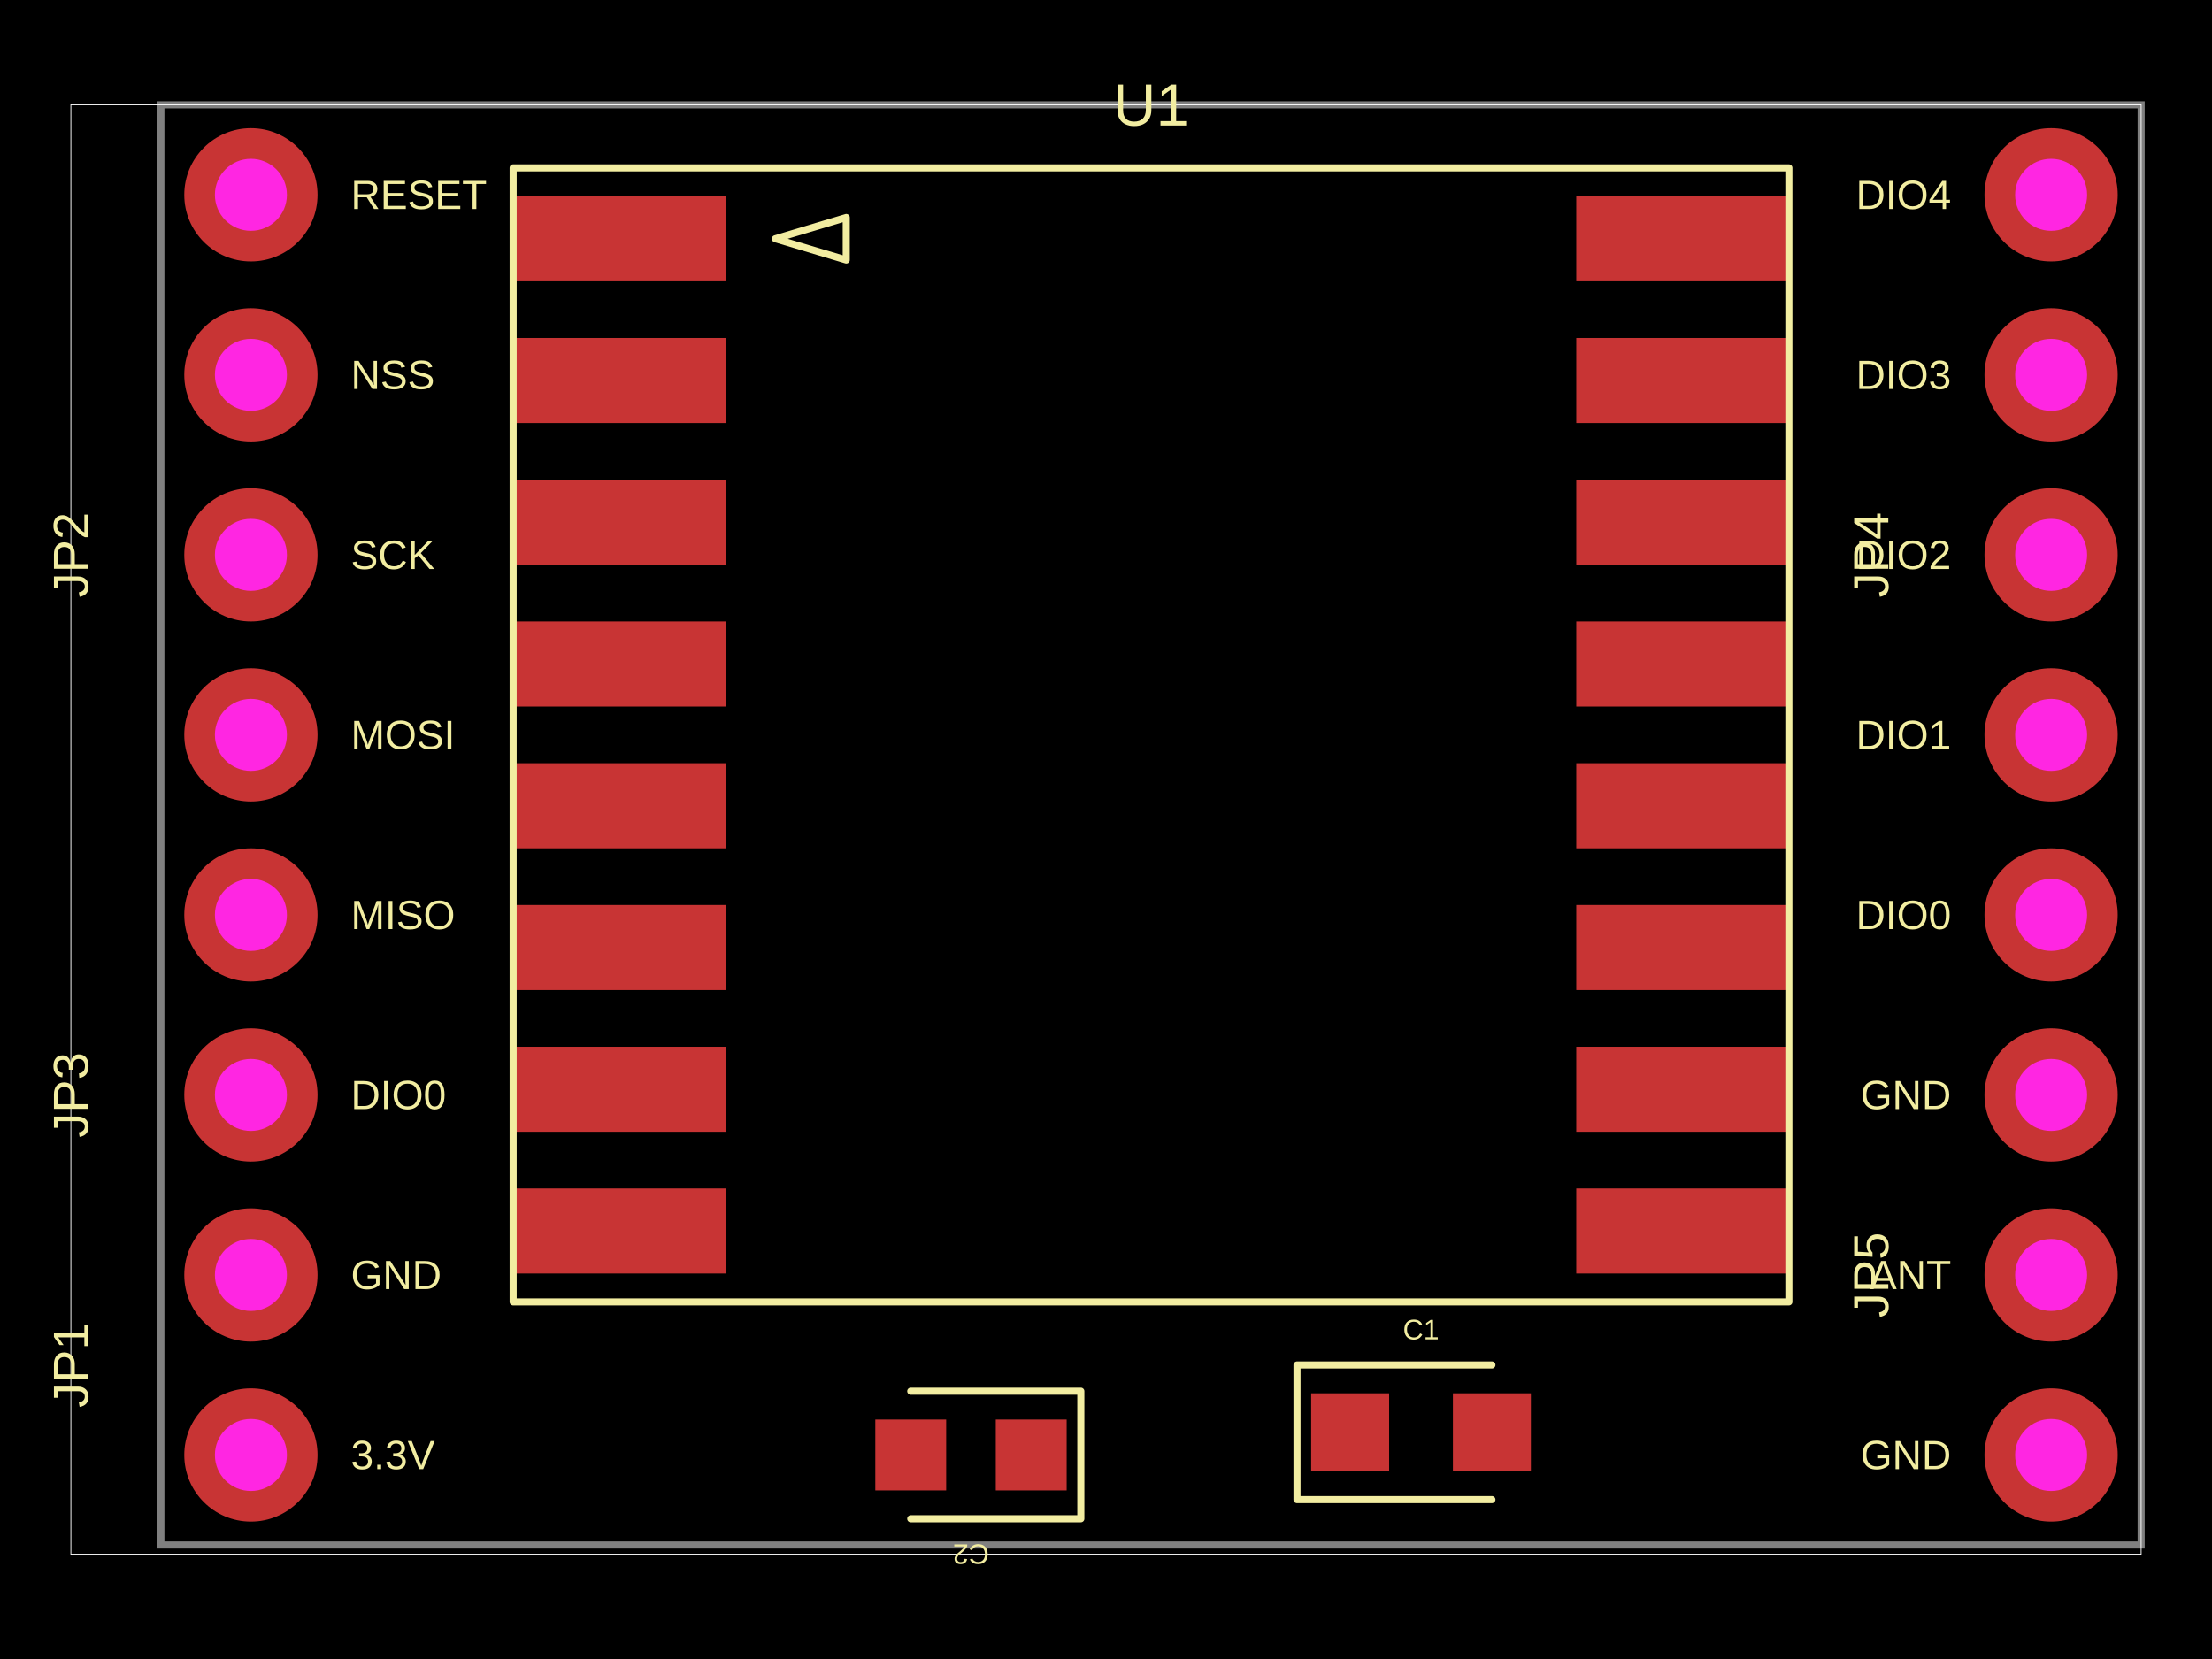
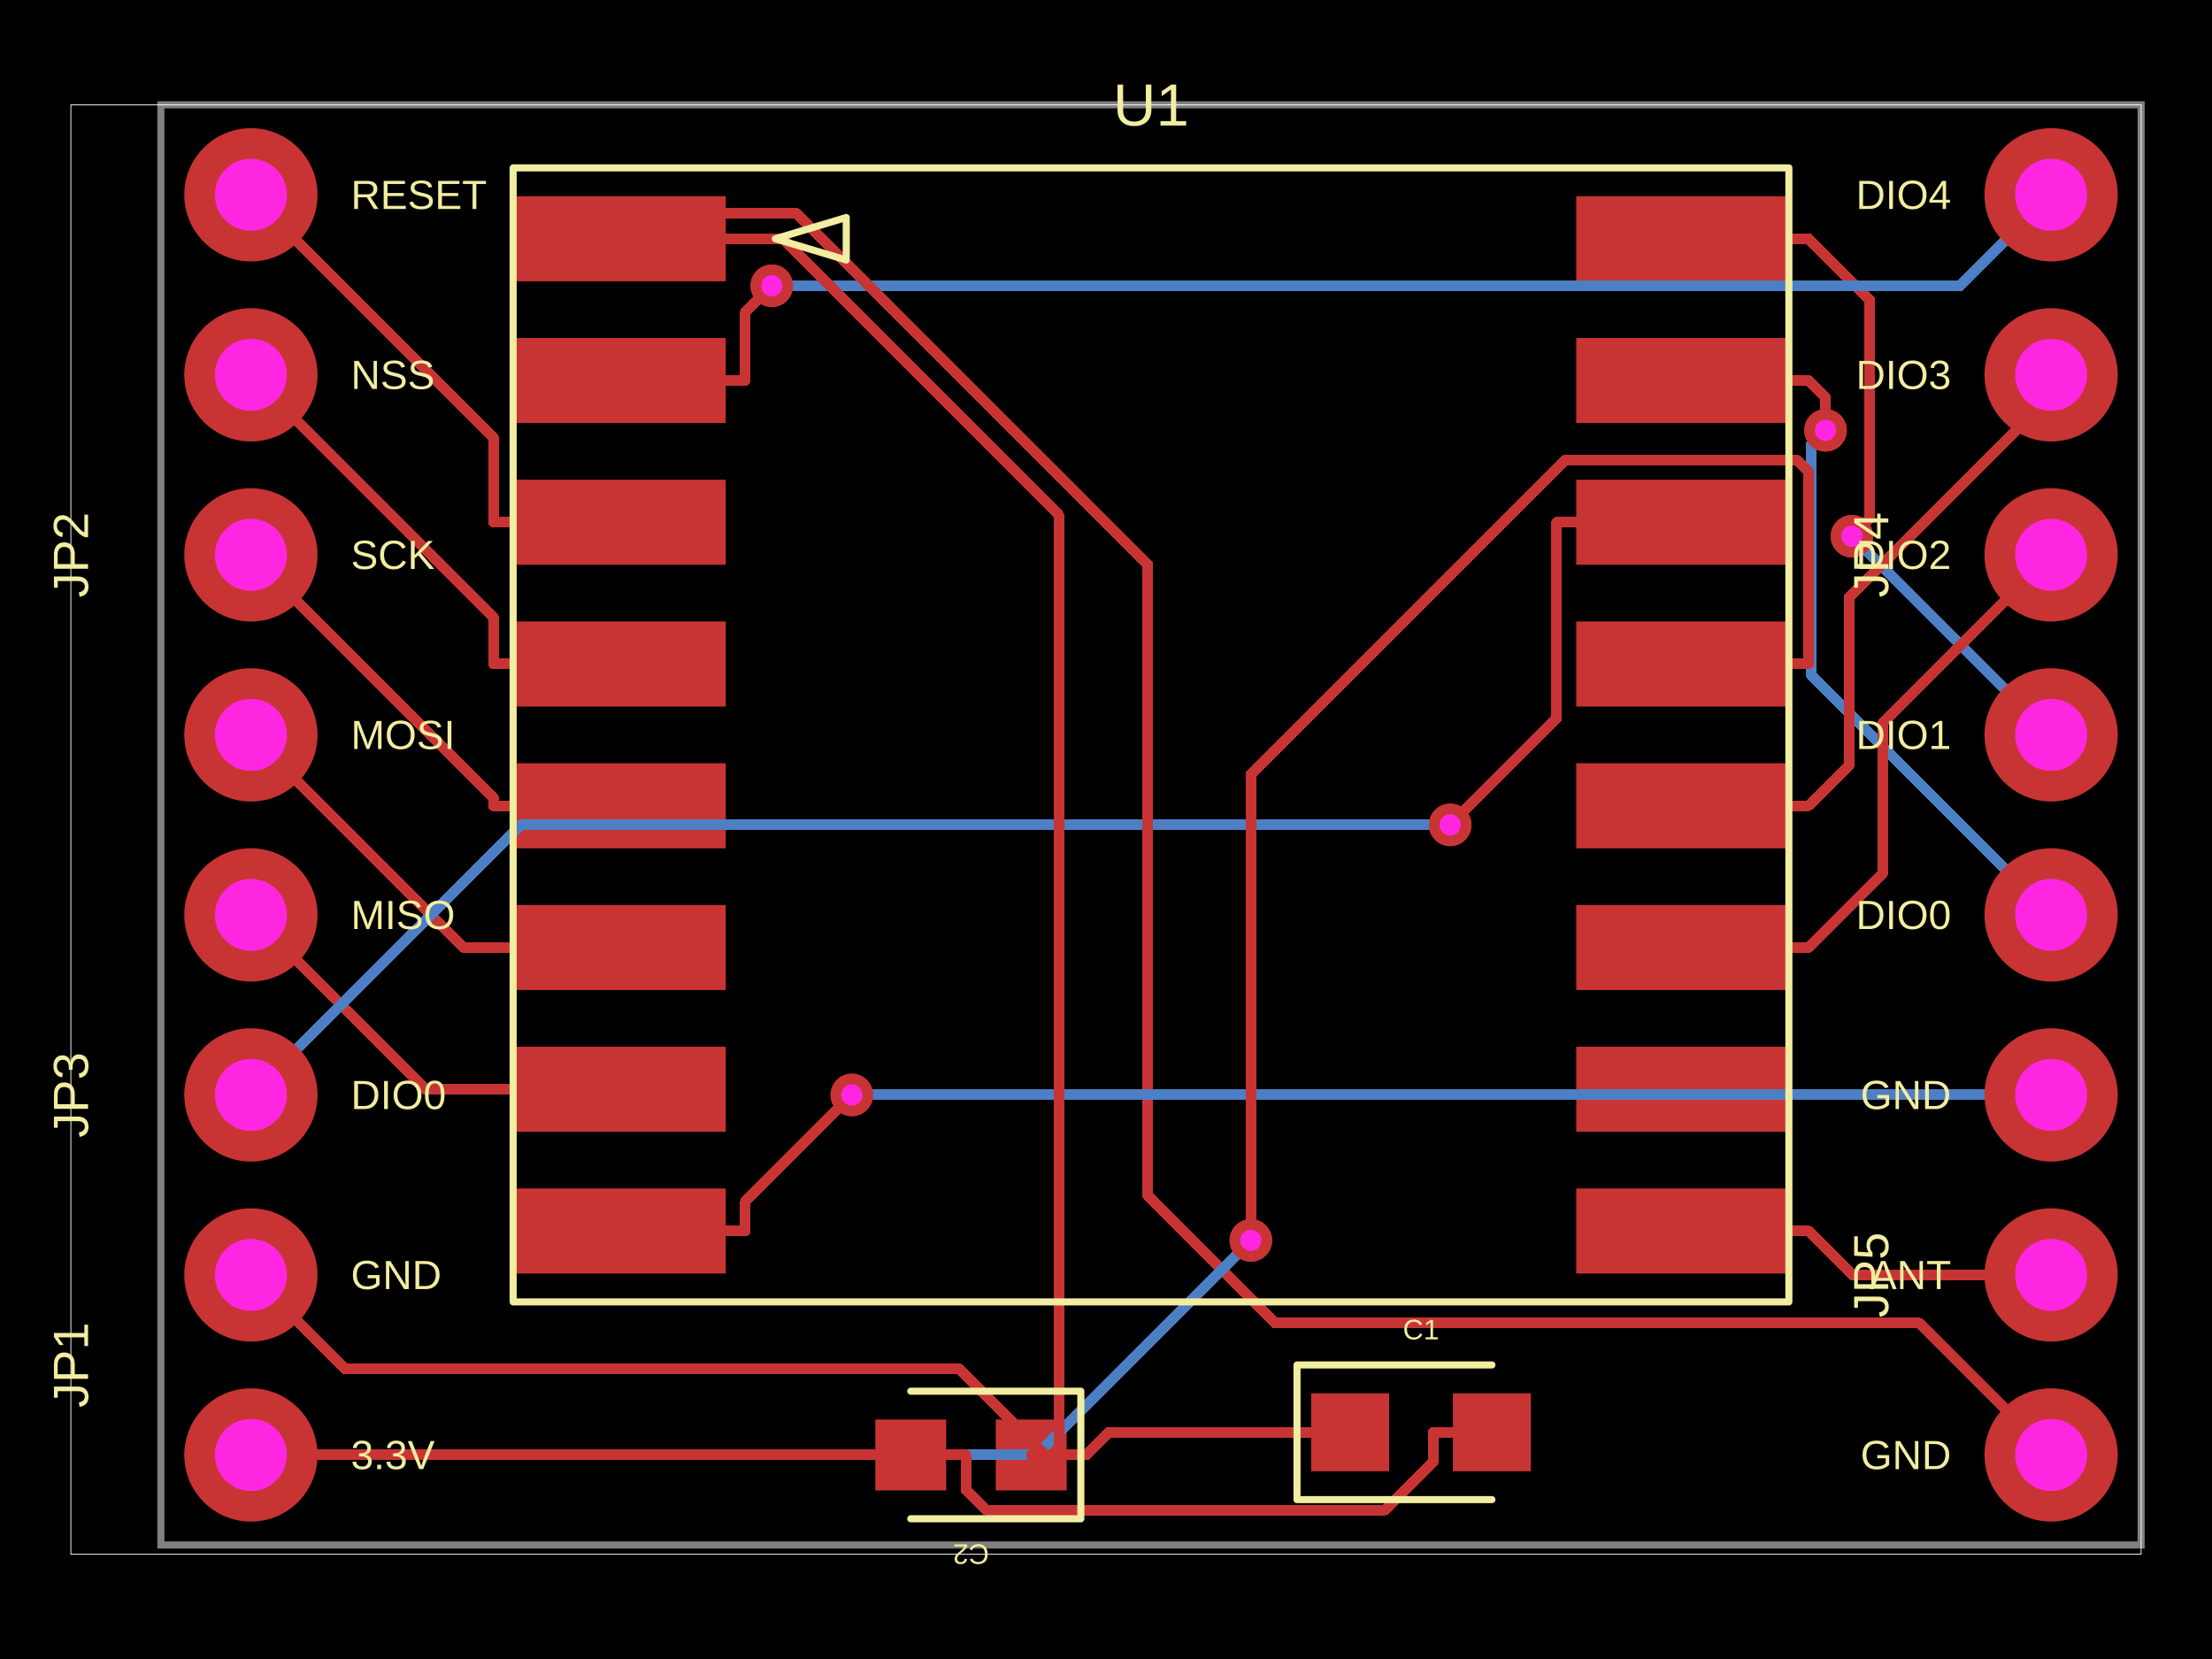
<svg xmlns="http://www.w3.org/2000/svg" width="800" height="600">
  <style />
  <rect class="boundary" x="0" y="0" fill="#000" width="800" height="600" />
  <rect class="pcb-boundary" fill="none" stroke="#fff" stroke-width="0.3" x="25.633" y="37.905" width="748.734" height="524.191" />
  <path class="pcb-board" d="M 58.186 558.763 L 774.367 558.763 L 774.367 37.905 L 58.186 37.905 Z" fill="none" stroke="rgba(255, 255, 255, 0.5)" stroke-width="2.563" />
  <rect class="pcb-pad" fill="rgb(200, 52, 52)" x="570.074" y="429.83" width="76.898" height="30.759" />
  <rect class="pcb-pad" fill="rgb(200, 52, 52)" x="570.074" y="378.565" width="76.898" height="30.759" />
  <rect class="pcb-pad" fill="rgb(200, 52, 52)" x="570.074" y="327.299" width="76.898" height="30.759" />
  <rect class="pcb-pad" fill="rgb(200, 52, 52)" x="570.074" y="276.033" width="76.898" height="30.759" />
  <rect class="pcb-pad" fill="rgb(200, 52, 52)" x="570.074" y="224.768" width="76.898" height="30.759" />
  <rect class="pcb-pad" fill="rgb(200, 52, 52)" x="570.074" y="173.502" width="76.898" height="30.759" />
  <rect class="pcb-pad" fill="rgb(200, 52, 52)" x="570.074" y="122.236" width="76.898" height="30.759" />
  <rect class="pcb-pad" fill="rgb(200, 52, 52)" x="570.074" y="70.971" width="76.898" height="30.759" />
  <rect class="pcb-pad" fill="rgb(200, 52, 52)" x="185.582" y="429.83" width="76.898" height="30.759" />
  <rect class="pcb-pad" fill="rgb(200, 52, 52)" x="185.582" y="378.565" width="76.898" height="30.759" />
  <rect class="pcb-pad" fill="rgb(200, 52, 52)" x="185.582" y="327.299" width="76.898" height="30.759" />
  <rect class="pcb-pad" fill="rgb(200, 52, 52)" x="185.582" y="276.033" width="76.898" height="30.759" />
  <rect class="pcb-pad" fill="rgb(200, 52, 52)" x="185.582" y="224.768" width="76.898" height="30.759" />
  <rect class="pcb-pad" fill="rgb(200, 52, 52)" x="185.582" y="173.502" width="76.898" height="30.759" />
  <rect class="pcb-pad" fill="rgb(200, 52, 52)" x="185.582" y="122.236" width="76.898" height="30.759" />
  <rect class="pcb-pad" fill="rgb(200, 52, 52)" x="185.582" y="70.971" width="76.898" height="30.759" />
  <rect class="pcb-pad" fill="rgb(200, 52, 52)" x="-12.816" y="-12.816" width="25.633" height="25.633" transform="translate(372.9574 526.2095) rotate(-180)" />
  <rect class="pcb-pad" fill="rgb(200, 52, 52)" x="-12.816" y="-12.816" width="25.633" height="25.633" transform="translate(329.3816 526.2095) rotate(-180)" />
  <rect class="pcb-pad" fill="rgb(200, 52, 52)" x="474.207" y="503.909" width="28.196" height="28.196" />
  <rect class="pcb-pad" fill="rgb(200, 52, 52)" x="525.473" y="503.909" width="28.196" height="28.196" />
+   <path class="pcb-trace" stroke="rgb(200, 52, 52)" fill="none" d="M 90.74 330.888 L 153.797 393.944" stroke-width="3.845" stroke-linecap="round" stroke-linejoin="round" shape-rendering="crispEdges" data-layer="top" />
+   <path class="pcb-trace" stroke="rgb(200, 52, 52)" fill="none" d="M 153.797 393.944 L 224.031 393.944" stroke-width="3.845" stroke-linecap="round" stroke-linejoin="round" shape-rendering="crispEdges" data-layer="top" />
+   <path class="pcb-trace" stroke="rgb(200, 52, 52)" fill="none" d="M 90.74 265.78 L 167.639 342.679" stroke-width="3.845" stroke-linecap="round" stroke-linejoin="round" shape-rendering="crispEdges" data-layer="top" />
+   <path class="pcb-trace" stroke="rgb(200, 52, 52)" fill="none" d="M 167.639 342.679 L 224.031 342.679" stroke-width="3.845" stroke-linecap="round" stroke-linejoin="round" shape-rendering="crispEdges" data-layer="top" />
+   <path class="pcb-trace" stroke="rgb(200, 52, 52)" fill="none" d="M 224.031 291.413 L 178.489 291.413" stroke-width="3.845" stroke-linecap="round" stroke-linejoin="round" shape-rendering="crispEdges" data-layer="top" />
+   <path class="pcb-trace" stroke="rgb(200, 52, 52)" fill="none" d="M 90.74 200.673 L 178.489 288.422" stroke-width="3.845" stroke-linecap="round" stroke-linejoin="round" shape-rendering="crispEdges" data-layer="top" />
+   <path class="pcb-trace" stroke="rgb(200, 52, 52)" fill="none" d="M 178.489 288.422 L 178.489 291.413" stroke-width="3.845" stroke-linecap="round" stroke-linejoin="round" shape-rendering="crispEdges" data-layer="top" />
+   <path class="pcb-trace" stroke="rgb(200, 52, 52)" fill="none" d="M 224.031 240.147 L 178.489 240.147" stroke-width="3.845" stroke-linecap="round" stroke-linejoin="round" shape-rendering="crispEdges" data-layer="top" />
+   <path class="pcb-trace" stroke="rgb(200, 52, 52)" fill="none" d="M 90.74 135.566 L 178.489 223.314" stroke-width="3.845" stroke-linecap="round" stroke-linejoin="round" shape-rendering="crispEdges" data-layer="top" />
+   <path class="pcb-trace" stroke="rgb(200, 52, 52)" fill="none" d="M 178.489 223.314 L 178.489 240.147" stroke-width="3.845" stroke-linecap="round" stroke-linejoin="round" shape-rendering="crispEdges" data-layer="top" />
+   <path class="pcb-trace" stroke="rgb(200, 52, 52)" fill="none" d="M 224.031 188.882 L 178.489 188.882" stroke-width="3.845" stroke-linecap="round" stroke-linejoin="round" shape-rendering="crispEdges" data-layer="top" />
+   <path class="pcb-trace" stroke="rgb(200, 52, 52)" fill="none" d="M 90.74 70.458 L 178.489 158.207" stroke-width="3.845" stroke-linecap="round" stroke-linejoin="round" shape-rendering="crispEdges" data-layer="top" />
+   <path class="pcb-trace" stroke="rgb(200, 52, 52)" fill="none" d="M 178.489 158.207 L 178.489 188.882" stroke-width="3.845" stroke-linecap="round" stroke-linejoin="round" shape-rendering="crispEdges" data-layer="top" />
+   <path class="pcb-trace" stroke="rgb(200, 52, 52)" fill="none" d="M 608.523 188.882 L 562.981 188.882" stroke-width="3.845" stroke-linecap="round" stroke-linejoin="round" shape-rendering="crispEdges" data-layer="top" />
+   <path class="pcb-trace" stroke="rgb(77, 127, 196)" fill="none" d="M 524.473 298.326 L 524.473 298.326" stroke-width="3.845" stroke-linecap="round" stroke-linejoin="round" shape-rendering="crispEdges" data-layer="bottom" />
+   <path class="pcb-trace" stroke="rgb(77, 127, 196)" fill="none" d="M 524.473 298.326 L 188.409 298.326" stroke-width="3.845" stroke-linecap="round" stroke-linejoin="round" shape-rendering="crispEdges" data-layer="bottom" />
+   <path class="pcb-trace" stroke="rgb(77, 127, 196)" fill="none" d="M 188.409 298.326 L 90.74 395.995" stroke-width="3.845" stroke-linecap="round" stroke-linejoin="round" shape-rendering="crispEdges" data-layer="bottom" />
+   <path class="pcb-trace" stroke="rgb(200, 52, 52)" fill="none" d="M 562.981 188.882 L 562.981 259.818" stroke-width="3.845" stroke-linecap="round" stroke-linejoin="round" shape-rendering="crispEdges" data-layer="top" />
+   <path class="pcb-trace" stroke="rgb(200, 52, 52)" fill="none" d="M 562.981 259.818 L 524.473 298.326" stroke-width="3.845" stroke-linecap="round" stroke-linejoin="round" shape-rendering="crispEdges" data-layer="top" />
+   <path class="pcb-trace" stroke="rgb(200, 52, 52)" fill="none" d="M 524.473 298.326 L 524.473 298.326" stroke-width="3.845" stroke-linecap="round" stroke-linejoin="round" shape-rendering="crispEdges" data-layer="top" />
+   <path class="pcb-trace" stroke="rgb(200, 52, 52)" fill="none" d="M 654.065 137.616 L 660.222 143.773" stroke-width="3.845" stroke-linecap="round" stroke-linejoin="round" shape-rendering="crispEdges" data-layer="top" />
+   <path class="pcb-trace" stroke="rgb(200, 52, 52)" fill="none" d="M 660.222 143.773 L 660.222 155.626" stroke-width="3.845" stroke-linecap="round" stroke-linejoin="round" shape-rendering="crispEdges" data-layer="top" />
+   <path class="pcb-trace" stroke="rgb(200, 52, 52)" fill="none" d="M 660.222 155.626 L 660.222 155.626" stroke-width="3.845" stroke-linecap="round" stroke-linejoin="round" shape-rendering="crispEdges" data-layer="top" />
+   <path class="pcb-trace" stroke="rgb(77, 127, 196)" fill="none" d="M 741.814 330.888 L 655.005 244.079" stroke-width="3.845" stroke-linecap="round" stroke-linejoin="round" shape-rendering="crispEdges" data-layer="bottom" />
+   <path class="pcb-trace" stroke="rgb(77, 127, 196)" fill="none" d="M 655.005 244.079 L 655.005 160.842" stroke-width="3.845" stroke-linecap="round" stroke-linejoin="round" shape-rendering="crispEdges" data-layer="bottom" />
+   <path class="pcb-trace" stroke="rgb(77, 127, 196)" fill="none" d="M 655.005 160.842 L 660.222 155.626" stroke-width="3.845" stroke-linecap="round" stroke-linejoin="round" shape-rendering="crispEdges" data-layer="bottom" />
+   <path class="pcb-trace" stroke="rgb(77, 127, 196)" fill="none" d="M 660.222 155.626 L 660.222 155.626" stroke-width="3.845" stroke-linecap="round" stroke-linejoin="round" shape-rendering="crispEdges" data-layer="bottom" />
+   <path class="pcb-trace" stroke="rgb(200, 52, 52)" fill="none" d="M 608.523 137.616 L 654.065 137.616" stroke-width="3.845" stroke-linecap="round" stroke-linejoin="round" shape-rendering="crispEdges" data-layer="top" />
+   <path class="pcb-trace" stroke="rgb(200, 52, 52)" fill="none" d="M 669.79 193.955 L 669.79 193.955" stroke-width="3.845" stroke-linecap="round" stroke-linejoin="round" shape-rendering="crispEdges" data-layer="top" />
+   <path class="pcb-trace" stroke="rgb(200, 52, 52)" fill="none" d="M 669.79 193.955 L 676.268 187.477" stroke-width="3.845" stroke-linecap="round" stroke-linejoin="round" shape-rendering="crispEdges" data-layer="top" />
+   <path class="pcb-trace" stroke="rgb(200, 52, 52)" fill="none" d="M 676.268 187.477 L 676.268 108.554" stroke-width="3.845" stroke-linecap="round" stroke-linejoin="round" shape-rendering="crispEdges" data-layer="top" />
+   <path class="pcb-trace" stroke="rgb(200, 52, 52)" fill="none" d="M 676.268 108.554 L 654.065 86.351" stroke-width="3.845" stroke-linecap="round" stroke-linejoin="round" shape-rendering="crispEdges" data-layer="top" />
+   <path class="pcb-trace" stroke="rgb(77, 127, 196)" fill="none" d="M 741.814 265.78 L 741.616 265.78" stroke-width="3.845" stroke-linecap="round" stroke-linejoin="round" shape-rendering="crispEdges" data-layer="bottom" />
+   <path class="pcb-trace" stroke="rgb(77, 127, 196)" fill="none" d="M 741.616 265.78 L 669.79 193.955" stroke-width="3.845" stroke-linecap="round" stroke-linejoin="round" shape-rendering="crispEdges" data-layer="bottom" />
+   <path class="pcb-trace" stroke="rgb(77, 127, 196)" fill="none" d="M 669.79 193.955 L 669.79 193.955" stroke-width="3.845" stroke-linecap="round" stroke-linejoin="round" shape-rendering="crispEdges" data-layer="bottom" />
+   <path class="pcb-trace" stroke="rgb(200, 52, 52)" fill="none" d="M 608.523 86.351 L 654.065 86.351" stroke-width="3.845" stroke-linecap="round" stroke-linejoin="round" shape-rendering="crispEdges" data-layer="top" />
+   <path class="pcb-trace" stroke="rgb(200, 52, 52)" fill="none" d="M 608.523 342.679 L 654.065 342.679" stroke-width="3.845" stroke-linecap="round" stroke-linejoin="round" shape-rendering="crispEdges" data-layer="top" />
+   <path class="pcb-trace" stroke="rgb(200, 52, 52)" fill="none" d="M 654.065 342.679 L 681.018 315.726" stroke-width="3.845" stroke-linecap="round" stroke-linejoin="round" shape-rendering="crispEdges" data-layer="top" />
+   <path class="pcb-trace" stroke="rgb(200, 52, 52)" fill="none" d="M 681.018 315.726 L 681.018 261.469" stroke-width="3.845" stroke-linecap="round" stroke-linejoin="round" shape-rendering="crispEdges" data-layer="top" />
+   <path class="pcb-trace" stroke="rgb(200, 52, 52)" fill="none" d="M 681.018 261.469 L 741.814 200.673" stroke-width="3.845" stroke-linecap="round" stroke-linejoin="round" shape-rendering="crispEdges" data-layer="top" />
+   <path class="pcb-trace" stroke="rgb(200, 52, 52)" fill="none" d="M 654.065 291.413 L 668.834 276.643" stroke-width="3.845" stroke-linecap="round" stroke-linejoin="round" shape-rendering="crispEdges" data-layer="top" />
+   <path class="pcb-trace" stroke="rgb(200, 52, 52)" fill="none" d="M 668.834 276.643 L 668.834 215.817" stroke-width="3.845" stroke-linecap="round" stroke-linejoin="round" shape-rendering="crispEdges" data-layer="top" />
+   <path class="pcb-trace" stroke="rgb(200, 52, 52)" fill="none" d="M 668.834 215.817 L 741.814 142.838" stroke-width="3.845" stroke-linecap="round" stroke-linejoin="round" shape-rendering="crispEdges" data-layer="top" />
+   <path class="pcb-trace" stroke="rgb(200, 52, 52)" fill="none" d="M 741.814 142.838 L 741.814 135.566" stroke-width="3.845" stroke-linecap="round" stroke-linejoin="round" shape-rendering="crispEdges" data-layer="top" />
+   <path class="pcb-trace" stroke="rgb(200, 52, 52)" fill="none" d="M 608.523 291.413 L 654.065 291.413" stroke-width="3.845" stroke-linecap="round" stroke-linejoin="round" shape-rendering="crispEdges" data-layer="top" />
+   <path class="pcb-trace" stroke="rgb(200, 52, 52)" fill="none" d="M 224.031 137.616 L 269.573 137.616" stroke-width="3.845" stroke-linecap="round" stroke-linejoin="round" shape-rendering="crispEdges" data-layer="top" />
+   <path class="pcb-trace" stroke="rgb(200, 52, 52)" fill="none" d="M 279.126 103.36 L 279.126 103.36" stroke-width="3.845" stroke-linecap="round" stroke-linejoin="round" shape-rendering="crispEdges" data-layer="top" />
+   <path class="pcb-trace" stroke="rgb(200, 52, 52)" fill="none" d="M 279.126 103.36 L 269.573 112.914" stroke-width="3.845" stroke-linecap="round" stroke-linejoin="round" shape-rendering="crispEdges" data-layer="top" />
+   <path class="pcb-trace" stroke="rgb(200, 52, 52)" fill="none" d="M 269.573 112.914 L 269.573 137.616" stroke-width="3.845" stroke-linecap="round" stroke-linejoin="round" shape-rendering="crispEdges" data-layer="top" />
+   <path class="pcb-trace" stroke="rgb(77, 127, 196)" fill="none" d="M 741.814 70.458 L 708.911 103.36" stroke-width="3.845" stroke-linecap="round" stroke-linejoin="round" shape-rendering="crispEdges" data-layer="bottom" />
+   <path class="pcb-trace" stroke="rgb(77, 127, 196)" fill="none" d="M 708.911 103.36 L 279.126 103.36" stroke-width="3.845" stroke-linecap="round" stroke-linejoin="round" shape-rendering="crispEdges" data-layer="bottom" />
+   <path class="pcb-trace" stroke="rgb(77, 127, 196)" fill="none" d="M 279.126 103.36 L 279.126 103.36" stroke-width="3.845" stroke-linecap="round" stroke-linejoin="round" shape-rendering="crispEdges" data-layer="bottom" />
+   <path class="pcb-trace" stroke="rgb(200, 52, 52)" fill="none" d="M 224.031 86.351 L 233.294 77.087" stroke-width="3.845" stroke-linecap="round" stroke-linejoin="round" shape-rendering="crispEdges" data-layer="top" />
+   <path class="pcb-trace" stroke="rgb(200, 52, 52)" fill="none" d="M 233.294 77.087 L 287.959 77.087" stroke-width="3.845" stroke-linecap="round" stroke-linejoin="round" shape-rendering="crispEdges" data-layer="top" />
+   <path class="pcb-trace" stroke="rgb(200, 52, 52)" fill="none" d="M 287.959 77.087 L 415.126 204.254" stroke-width="3.845" stroke-linecap="round" stroke-linejoin="round" shape-rendering="crispEdges" data-layer="top" />
+   <path class="pcb-trace" stroke="rgb(200, 52, 52)" fill="none" d="M 415.126 204.254 L 415.126 432.522" stroke-width="3.845" stroke-linecap="round" stroke-linejoin="round" shape-rendering="crispEdges" data-layer="top" />
+   <path class="pcb-trace" stroke="rgb(200, 52, 52)" fill="none" d="M 415.126 432.522 L 461.152 478.548" stroke-width="3.845" stroke-linecap="round" stroke-linejoin="round" shape-rendering="crispEdges" data-layer="top" />
+   <path class="pcb-trace" stroke="rgb(200, 52, 52)" fill="none" d="M 461.152 478.548 L 694.152 478.548" stroke-width="3.845" stroke-linecap="round" stroke-linejoin="round" shape-rendering="crispEdges" data-layer="top" />
+   <path class="pcb-trace" stroke="rgb(200, 52, 52)" fill="none" d="M 694.152 478.548 L 741.814 526.21" stroke-width="3.845" stroke-linecap="round" stroke-linejoin="round" shape-rendering="crispEdges" data-layer="top" />
+   <path class="pcb-trace" stroke="rgb(200, 52, 52)" fill="none" d="M 608.523 445.21 L 654.065 445.21" stroke-width="3.845" stroke-linecap="round" stroke-linejoin="round" shape-rendering="crispEdges" data-layer="top" />
+   <path class="pcb-trace" stroke="rgb(200, 52, 52)" fill="none" d="M 741.814 461.102 L 669.957 461.102" stroke-width="3.845" stroke-linecap="round" stroke-linejoin="round" shape-rendering="crispEdges" data-layer="top" />
+   <path class="pcb-trace" stroke="rgb(200, 52, 52)" fill="none" d="M 669.957 461.102 L 654.065 445.21" stroke-width="3.845" stroke-linecap="round" stroke-linejoin="round" shape-rendering="crispEdges" data-layer="top" />
+   <path class="pcb-trace" stroke="rgb(200, 52, 52)" fill="none" d="M 224.031 445.21 L 269.573 445.21" stroke-width="3.845" stroke-linecap="round" stroke-linejoin="round" shape-rendering="crispEdges" data-layer="top" />
+   <path class="pcb-trace" stroke="rgb(200, 52, 52)" fill="none" d="M 269.573 445.21 L 269.573 434.503" stroke-width="3.845" stroke-linecap="round" stroke-linejoin="round" shape-rendering="crispEdges" data-layer="top" />
+   <path class="pcb-trace" stroke="rgb(200, 52, 52)" fill="none" d="M 269.573 434.503 L 308.081 395.995" stroke-width="3.845" stroke-linecap="round" stroke-linejoin="round" shape-rendering="crispEdges" data-layer="top" />
+   <path class="pcb-trace" stroke="rgb(200, 52, 52)" fill="none" d="M 308.081 395.995 L 308.081 395.995" stroke-width="3.845" stroke-linecap="round" stroke-linejoin="round" shape-rendering="crispEdges" data-layer="top" />
+   <path class="pcb-trace" stroke="rgb(77, 127, 196)" fill="none" d="M 741.814 395.995 L 308.081 395.995" stroke-width="3.845" stroke-linecap="round" stroke-linejoin="round" shape-rendering="crispEdges" data-layer="bottom" />
+   <path class="pcb-trace" stroke="rgb(77, 127, 196)" fill="none" d="M 308.081 395.995 L 308.081 395.995" stroke-width="3.845" stroke-linecap="round" stroke-linejoin="round" shape-rendering="crispEdges" data-layer="bottom" />
+   <path class="pcb-trace" stroke="rgb(200, 52, 52)" fill="none" d="M 654.065 240.147 L 654.065 170.562" stroke-width="3.845" stroke-linecap="round" stroke-linejoin="round" shape-rendering="crispEdges" data-layer="top" />
+   <path class="pcb-trace" stroke="rgb(200, 52, 52)" fill="none" d="M 654.065 170.562 L 649.912 166.409" stroke-width="3.845" stroke-linecap="round" stroke-linejoin="round" shape-rendering="crispEdges" data-layer="top" />
+   <path class="pcb-trace" stroke="rgb(200, 52, 52)" fill="none" d="M 649.912 166.409 L 566.121 166.409" stroke-width="3.845" stroke-linecap="round" stroke-linejoin="round" shape-rendering="crispEdges" data-layer="top" />
+   <path class="pcb-trace" stroke="rgb(200, 52, 52)" fill="none" d="M 566.121 166.409 L 452.383 280.147" stroke-width="3.845" stroke-linecap="round" stroke-linejoin="round" shape-rendering="crispEdges" data-layer="top" />
+   <path class="pcb-trace" stroke="rgb(200, 52, 52)" fill="none" d="M 452.383 280.147 L 452.383 448.611" stroke-width="3.845" stroke-linecap="round" stroke-linejoin="round" shape-rendering="crispEdges" data-layer="top" />
+   <path class="pcb-trace" stroke="rgb(200, 52, 52)" fill="none" d="M 452.383 448.611 L 452.383 448.611" stroke-width="3.845" stroke-linecap="round" stroke-linejoin="round" shape-rendering="crispEdges" data-layer="top" />
+   <path class="pcb-trace" stroke="rgb(77, 127, 196)" fill="none" d="M 90.74 526.21 L 374.785 526.21" stroke-width="3.845" stroke-linecap="round" stroke-linejoin="round" shape-rendering="crispEdges" data-layer="bottom" />
+   <path class="pcb-trace" stroke="rgb(77, 127, 196)" fill="none" d="M 374.785 526.21 L 452.383 448.611" stroke-width="3.845" stroke-linecap="round" stroke-linejoin="round" shape-rendering="crispEdges" data-layer="bottom" />
+   <path class="pcb-trace" stroke="rgb(77, 127, 196)" fill="none" d="M 452.383 448.611 L 452.383 448.611" stroke-width="3.845" stroke-linecap="round" stroke-linejoin="round" shape-rendering="crispEdges" data-layer="bottom" />
+   <path class="pcb-trace" stroke="rgb(200, 52, 52)" fill="none" d="M 608.523 240.147 L 654.065 240.147" stroke-width="3.845" stroke-linecap="round" stroke-linejoin="round" shape-rendering="crispEdges" data-layer="top" />
+   <path class="pcb-trace" stroke="rgb(200, 52, 52)" fill="none" d="M 382.913 526.21 L 382.913 186.242" stroke-width="3.845" stroke-linecap="round" stroke-linejoin="round" shape-rendering="crispEdges" data-layer="top" />
+   <path class="pcb-trace" stroke="rgb(200, 52, 52)" fill="none" d="M 382.913 186.242 L 283.022 86.351" stroke-width="3.845" stroke-linecap="round" stroke-linejoin="round" shape-rendering="crispEdges" data-layer="top" />
+   <path class="pcb-trace" stroke="rgb(200, 52, 52)" fill="none" d="M 283.022 86.351 L 269.573 86.351" stroke-width="3.845" stroke-linecap="round" stroke-linejoin="round" shape-rendering="crispEdges" data-layer="top" />
+   <path class="pcb-trace" stroke="rgb(200, 52, 52)" fill="none" d="M 377.935 526.21 L 346.786 495.061" stroke-width="3.845" stroke-linecap="round" stroke-linejoin="round" shape-rendering="crispEdges" data-layer="top" />
+   <path class="pcb-trace" stroke="rgb(200, 52, 52)" fill="none" d="M 346.786 495.061 L 124.698 495.061" stroke-width="3.845" stroke-linecap="round" stroke-linejoin="round" shape-rendering="crispEdges" data-layer="top" />
+   <path class="pcb-trace" stroke="rgb(200, 52, 52)" fill="none" d="M 124.698 495.061 L 90.74 461.102" stroke-width="3.845" stroke-linecap="round" stroke-linejoin="round" shape-rendering="crispEdges" data-layer="top" />
+   <path class="pcb-trace" stroke="rgb(200, 52, 52)" fill="none" d="M 377.935 526.21 L 382.913 526.21" stroke-width="3.845" stroke-linecap="round" stroke-linejoin="round" shape-rendering="crispEdges" data-layer="top" />
+   <path class="pcb-trace" stroke="rgb(200, 52, 52)" fill="none" d="M 372.957 526.21 L 377.935 526.21" stroke-width="3.845" stroke-linecap="round" stroke-linejoin="round" shape-rendering="crispEdges" data-layer="top" />
+   <path class="pcb-trace" stroke="rgb(200, 52, 52)" fill="none" d="M 224.031 86.351 L 269.573 86.351" stroke-width="3.845" stroke-linecap="round" stroke-linejoin="round" shape-rendering="crispEdges" data-layer="top" />
+   <path class="pcb-trace" stroke="rgb(200, 52, 52)" fill="none" d="M 382.913 526.21 L 392.866 526.21" stroke-width="3.845" stroke-linecap="round" stroke-linejoin="round" shape-rendering="crispEdges" data-layer="top" />
+   <path class="pcb-trace" stroke="rgb(200, 52, 52)" fill="none" d="M 488.305 518.007 L 401.069 518.007" stroke-width="3.845" stroke-linecap="round" stroke-linejoin="round" shape-rendering="crispEdges" data-layer="top" />
+   <path class="pcb-trace" stroke="rgb(200, 52, 52)" fill="none" d="M 401.069 518.007 L 392.866 526.21" stroke-width="3.845" stroke-linecap="round" stroke-linejoin="round" shape-rendering="crispEdges" data-layer="top" />
+   <path class="pcb-trace" stroke="rgb(200, 52, 52)" fill="none" d="M 539.571 518.007 L 518.38 518.007" stroke-width="3.845" stroke-linecap="round" stroke-linejoin="round" shape-rendering="crispEdges" data-layer="top" />
+   <path class="pcb-trace" stroke="rgb(200, 52, 52)" fill="none" d="M 329.382 526.21 L 349.291 526.21" stroke-width="3.845" stroke-linecap="round" stroke-linejoin="round" shape-rendering="crispEdges" data-layer="top" />
+   <path class="pcb-trace" stroke="rgb(200, 52, 52)" fill="none" d="M 349.291 526.21 L 349.291 538.654" stroke-width="3.845" stroke-linecap="round" stroke-linejoin="round" shape-rendering="crispEdges" data-layer="top" />
+   <path class="pcb-trace" stroke="rgb(200, 52, 52)" fill="none" d="M 349.291 538.654 L 356.755 546.119" stroke-width="3.845" stroke-linecap="round" stroke-linejoin="round" shape-rendering="crispEdges" data-layer="top" />
+   <path class="pcb-trace" stroke="rgb(200, 52, 52)" fill="none" d="M 356.755 546.119 L 500.863 546.119" stroke-width="3.845" stroke-linecap="round" stroke-linejoin="round" shape-rendering="crispEdges" data-layer="top" />
+   <path class="pcb-trace" stroke="rgb(200, 52, 52)" fill="none" d="M 500.863 546.119 L 518.38 528.601" stroke-width="3.845" stroke-linecap="round" stroke-linejoin="round" shape-rendering="crispEdges" data-layer="top" />
+   <path class="pcb-trace" stroke="rgb(200, 52, 52)" fill="none" d="M 518.38 528.601 L 518.38 518.007" stroke-width="3.845" stroke-linecap="round" stroke-linejoin="round" shape-rendering="crispEdges" data-layer="top" />
+   <path class="pcb-trace" stroke="rgb(200, 52, 52)" fill="none" d="M 329.382 526.21 L 309.473 526.21" stroke-width="3.845" stroke-linecap="round" stroke-linejoin="round" shape-rendering="crispEdges" data-layer="top" />
+   <path class="pcb-trace" stroke="rgb(200, 52, 52)" fill="none" d="M 90.74 526.21 L 309.473 526.21" stroke-width="3.845" stroke-linecap="round" stroke-linejoin="round" shape-rendering="crispEdges" data-layer="top" />
+   <g>
+     <circle class="pcb-hole-outer" fill="rgb(200, 52, 52)" cx="524.473" cy="298.326" r="7.69" />
+     <circle class="pcb-hole-inner" fill="#FF26E2" cx="524.473" cy="298.326" r="3.845" />
+   </g>
+   <g>
+     <circle class="pcb-hole-outer" fill="rgb(200, 52, 52)" cx="524.473" cy="298.326" r="7.69" />
+     <circle class="pcb-hole-inner" fill="#FF26E2" cx="524.473" cy="298.326" r="3.845" />
+   </g>
+   <g>
+     <circle class="pcb-hole-outer" fill="rgb(200, 52, 52)" cx="660.222" cy="155.626" r="7.69" />
+     <circle class="pcb-hole-inner" fill="#FF26E2" cx="660.222" cy="155.626" r="3.845" />
+   </g>
+   <g>
+     <circle class="pcb-hole-outer" fill="rgb(200, 52, 52)" cx="660.222" cy="155.626" r="7.69" />
+     <circle class="pcb-hole-inner" fill="#FF26E2" cx="660.222" cy="155.626" r="3.845" />
+   </g>
+   <g>
+     <circle class="pcb-hole-outer" fill="rgb(200, 52, 52)" cx="669.79" cy="193.955" r="7.69" />
+     <circle class="pcb-hole-inner" fill="#FF26E2" cx="669.79" cy="193.955" r="3.845" />
+   </g>
+   <g>
+     <circle class="pcb-hole-outer" fill="rgb(200, 52, 52)" cx="669.79" cy="193.955" r="7.69" />
+     <circle class="pcb-hole-inner" fill="#FF26E2" cx="669.79" cy="193.955" r="3.845" />
+   </g>
+   <g>
+     <circle class="pcb-hole-outer" fill="rgb(200, 52, 52)" cx="279.126" cy="103.36" r="7.69" />
+     <circle class="pcb-hole-inner" fill="#FF26E2" cx="279.126" cy="103.36" r="3.845" />
+   </g>
+   <g>
+     <circle class="pcb-hole-outer" fill="rgb(200, 52, 52)" cx="279.126" cy="103.36" r="7.69" />
+     <circle class="pcb-hole-inner" fill="#FF26E2" cx="279.126" cy="103.36" r="3.845" />
+   </g>
+   <g>
+     <circle class="pcb-hole-outer" fill="rgb(200, 52, 52)" cx="308.081" cy="395.995" r="7.69" />
+     <circle class="pcb-hole-inner" fill="#FF26E2" cx="308.081" cy="395.995" r="3.845" />
+   </g>
+   <g>
+     <circle class="pcb-hole-outer" fill="rgb(200, 52, 52)" cx="308.081" cy="395.995" r="7.69" />
+     <circle class="pcb-hole-inner" fill="#FF26E2" cx="308.081" cy="395.995" r="3.845" />
+   </g>
+   <g>
+     <circle class="pcb-hole-outer" fill="rgb(200, 52, 52)" cx="452.383" cy="448.611" r="7.69" />
+     <circle class="pcb-hole-inner" fill="#FF26E2" cx="452.383" cy="448.611" r="3.845" />
+   </g>
+   <g>
+     <circle class="pcb-hole-outer" fill="rgb(200, 52, 52)" cx="452.383" cy="448.611" r="7.69" />
+     <circle class="pcb-hole-inner" fill="#FF26E2" cx="452.383" cy="448.611" r="3.845" />
+   </g>
  <path class="pcb-silkscreen pcb-silkscreen-top" d="M 185.582 60.718 L 646.972 60.718 L 646.972 470.843 L 185.582 470.843 L 185.582 60.718 Z" fill="none" stroke="#f2eda1" stroke-width="2.563" stroke-linecap="round" stroke-linejoin="round" data-pcb-component-id="pcb_component_0" data-pcb-silkscreen-path-id="pcb_silkscreen_path_0" />
  <path class="pcb-silkscreen pcb-silkscreen-top" d="M 280.423 86.351 L 306.056 78.661 L 306.056 94.04 L 280.423 86.351 Z" fill="none" stroke="#f2eda1" stroke-width="2.563" stroke-linecap="round" stroke-linejoin="round" data-pcb-component-id="pcb_component_0" data-pcb-silkscreen-path-id="pcb_silkscreen_path_1" />
  <path class="pcb-silkscreen pcb-silkscreen-top" d="M 329.382 549.279 L 390.9 549.279 L 390.9 503.14 L 329.382 503.14" fill="none" stroke="#f2eda1" stroke-width="2.563" stroke-linecap="round" stroke-linejoin="round" data-pcb-component-id="pcb_component_6" data-pcb-silkscreen-path-id="pcb_silkscreen_path_2" />
  <path class="pcb-silkscreen pcb-silkscreen-top" d="M 539.571 493.656 L 469.08 493.656 L 469.08 542.358 L 539.571 542.358" fill="none" stroke="#f2eda1" stroke-width="2.563" stroke-linecap="round" stroke-linejoin="round" data-pcb-component-id="pcb_component_7" data-pcb-silkscreen-path-id="pcb_silkscreen_path_3" />
  <text x="0" y="0" dx="0" dy="0" fill="#f2eda1" font-family="Arial, sans-serif" font-size="21.532" text-anchor="middle" dominant-baseline="central" transform="matrix(1,0,0,1,416.2768,37.933)" class="pcb-silkscreen-text pcb-silkscreen-top" data-pcb-silkscreen-text-id="pcb_component_0" stroke="none">U1</text>
  <text x="0" y="0" dx="0" dy="0" fill="#f2eda1" font-family="Arial, sans-serif" font-size="14.764" text-anchor="start" dominant-baseline="central" transform="matrix(1,0,0,1,126.8824,526.2095)" class="pcb-silkscreen-text pcb-silkscreen-top" data-pcb-silkscreen-text-id="pcb_component_1" stroke="none">3.3V</text>
  <text x="0" y="0" dx="0" dy="0" fill="#f2eda1" font-family="Arial, sans-serif" font-size="14.764" text-anchor="start" dominant-baseline="central" transform="matrix(1,0,0,1,126.8824,461.1022)" class="pcb-silkscreen-text pcb-silkscreen-top" data-pcb-silkscreen-text-id="pcb_component_1" stroke="none">GND</text>
  <text x="0" y="0" dx="0" dy="0" fill="#f2eda1" font-family="Arial, sans-serif" font-size="17.943" text-anchor="middle" dominant-baseline="central" transform="matrix(-1.8369701987210297e-16,-1,1,-1.8369701987210297e-16,25.63281,493.6559)" class="pcb-silkscreen-text pcb-silkscreen-top" data-pcb-silkscreen-text-id="pcb_component_1" stroke="none">JP1</text>
  <text x="0" y="0" dx="0" dy="0" fill="#f2eda1" font-family="Arial, sans-serif" font-size="14.764" text-anchor="start" dominant-baseline="central" transform="matrix(1,0,0,1,126.8824,330.8875)" class="pcb-silkscreen-text pcb-silkscreen-top" data-pcb-silkscreen-text-id="pcb_component_2" stroke="none">MISO</text>
  <text x="0" y="0" dx="0" dy="0" fill="#f2eda1" font-family="Arial, sans-serif" font-size="14.764" text-anchor="start" dominant-baseline="central" transform="matrix(1,0,0,1,126.8824,265.7802)" class="pcb-silkscreen-text pcb-silkscreen-top" data-pcb-silkscreen-text-id="pcb_component_2" stroke="none">MOSI</text>
  <text x="0" y="0" dx="0" dy="0" fill="#f2eda1" font-family="Arial, sans-serif" font-size="14.764" text-anchor="start" dominant-baseline="central" transform="matrix(1,0,0,1,126.8824,200.6729)" class="pcb-silkscreen-text pcb-silkscreen-top" data-pcb-silkscreen-text-id="pcb_component_2" stroke="none">SCK</text>
  <text x="0" y="0" dx="0" dy="0" fill="#f2eda1" font-family="Arial, sans-serif" font-size="14.764" text-anchor="start" dominant-baseline="central" transform="matrix(1,0,0,1,126.8824,135.5655)" class="pcb-silkscreen-text pcb-silkscreen-top" data-pcb-silkscreen-text-id="pcb_component_2" stroke="none">NSS</text>
  <text x="0" y="0" dx="0" dy="0" fill="#f2eda1" font-family="Arial, sans-serif" font-size="14.764" text-anchor="start" dominant-baseline="central" transform="matrix(1,0,0,1,126.8824,70.45819)" class="pcb-silkscreen-text pcb-silkscreen-top" data-pcb-silkscreen-text-id="pcb_component_2" stroke="none">RESET</text>
  <text x="0" y="0" dx="0" dy="0" fill="#f2eda1" font-family="Arial, sans-serif" font-size="17.943" text-anchor="middle" dominant-baseline="central" transform="matrix(-1.8369701987210297e-16,-1,1,-1.8369701987210297e-16,25.63281,200.6729)" class="pcb-silkscreen-text pcb-silkscreen-top" data-pcb-silkscreen-text-id="pcb_component_2" stroke="none">JP2</text>
  <text x="0" y="0" dx="0" dy="0" fill="#f2eda1" font-family="Arial, sans-serif" font-size="14.764" text-anchor="start" dominant-baseline="central" transform="matrix(1,0,0,1,126.8824,395.9949)" class="pcb-silkscreen-text pcb-silkscreen-top" data-pcb-silkscreen-text-id="pcb_component_3" stroke="none">DIO0</text>
  <text x="0" y="0" dx="0" dy="0" fill="#f2eda1" font-family="Arial, sans-serif" font-size="17.943" text-anchor="middle" dominant-baseline="central" transform="matrix(-1.8369701987210297e-16,-1,1,-1.8369701987210297e-16,25.63281,395.9949)" class="pcb-silkscreen-text pcb-silkscreen-top" data-pcb-silkscreen-text-id="pcb_component_3" stroke="none">JP3</text>
  <text x="0" y="0" dx="0" dy="0" fill="#f2eda1" font-family="Arial, sans-serif" font-size="14.764" text-anchor="end" dominant-baseline="central" transform="matrix(1,0,0,1,705.6713,330.8875)" class="pcb-silkscreen-text pcb-silkscreen-top" data-pcb-silkscreen-text-id="pcb_component_4" stroke="none">DIO0</text>
  <text x="0" y="0" dx="0" dy="0" fill="#f2eda1" font-family="Arial, sans-serif" font-size="14.764" text-anchor="end" dominant-baseline="central" transform="matrix(1,0,0,1,705.6713,265.7802)" class="pcb-silkscreen-text pcb-silkscreen-top" data-pcb-silkscreen-text-id="pcb_component_4" stroke="none">DIO1</text>
  <text x="0" y="0" dx="0" dy="0" fill="#f2eda1" font-family="Arial, sans-serif" font-size="14.764" text-anchor="end" dominant-baseline="central" transform="matrix(1,0,0,1,705.6713,200.6729)" class="pcb-silkscreen-text pcb-silkscreen-top" data-pcb-silkscreen-text-id="pcb_component_4" stroke="none">DIO2</text>
  <text x="0" y="0" dx="0" dy="0" fill="#f2eda1" font-family="Arial, sans-serif" font-size="14.764" text-anchor="end" dominant-baseline="central" transform="matrix(1,0,0,1,705.6713,135.5655)" class="pcb-silkscreen-text pcb-silkscreen-top" data-pcb-silkscreen-text-id="pcb_component_4" stroke="none">DIO3</text>
  <text x="0" y="0" dx="0" dy="0" fill="#f2eda1" font-family="Arial, sans-serif" font-size="14.764" text-anchor="end" dominant-baseline="central" transform="matrix(1,0,0,1,705.6713,70.45819)" class="pcb-silkscreen-text pcb-silkscreen-top" data-pcb-silkscreen-text-id="pcb_component_4" stroke="none">DIO4</text>
  <text x="0" y="0" dx="0" dy="0" fill="#f2eda1" font-family="Arial, sans-serif" font-size="17.943" text-anchor="middle" dominant-baseline="central" transform="matrix(-1.8369701987210297e-16,-1,1,-1.8369701987210297e-16,676.7062,200.6729)" class="pcb-silkscreen-text pcb-silkscreen-top" data-pcb-silkscreen-text-id="pcb_component_4" stroke="none">JP4</text>
  <text x="0" y="0" dx="0" dy="0" fill="#f2eda1" font-family="Arial, sans-serif" font-size="14.764" text-anchor="end" dominant-baseline="central" transform="matrix(1,0,0,1,705.6713,526.2095)" class="pcb-silkscreen-text pcb-silkscreen-top" data-pcb-silkscreen-text-id="pcb_component_5" stroke="none">GND</text>
  <text x="0" y="0" dx="0" dy="0" fill="#f2eda1" font-family="Arial, sans-serif" font-size="14.764" text-anchor="end" dominant-baseline="central" transform="matrix(1,0,0,1,705.6713,461.1022)" class="pcb-silkscreen-text pcb-silkscreen-top" data-pcb-silkscreen-text-id="pcb_component_5" stroke="none">ANT</text>
  <text x="0" y="0" dx="0" dy="0" fill="#f2eda1" font-family="Arial, sans-serif" font-size="14.764" text-anchor="end" dominant-baseline="central" transform="matrix(1,0,0,1,705.6713,395.9949)" class="pcb-silkscreen-text pcb-silkscreen-top" data-pcb-silkscreen-text-id="pcb_component_5" stroke="none">GND</text>
  <text x="0" y="0" dx="0" dy="0" fill="#f2eda1" font-family="Arial, sans-serif" font-size="17.943" text-anchor="middle" dominant-baseline="central" transform="matrix(-1.8369701987210297e-16,-1,1,-1.8369701987210297e-16,676.7062,461.1022)" class="pcb-silkscreen-text pcb-silkscreen-top" data-pcb-silkscreen-text-id="pcb_component_5" stroke="none">JP5</text>
  <text x="0" y="0" dx="0" dy="0" fill="#f2eda1" font-family="Arial, sans-serif" font-size="10.253" text-anchor="middle" dominant-baseline="central" transform="matrix(-1,1.2246467991473532e-16,-1.2246467991473532e-16,-1,351.1695,562.0955)" class="pcb-silkscreen-text pcb-silkscreen-top" data-pcb-silkscreen-text-id="pcb_component_6" stroke="none">C2</text>
  <text x="0" y="0" dx="0" dy="0" fill="#f2eda1" font-family="Arial, sans-serif" font-size="10.253" text-anchor="middle" dominant-baseline="central" transform="matrix(1,0,0,1,513.9378,480.8395)" class="pcb-silkscreen-text pcb-silkscreen-top" data-pcb-silkscreen-text-id="pcb_component_7" stroke="none">C1</text>
  <g>
    <circle class="pcb-hole-outer" fill="rgb(200, 52, 52)" cx="90.74" cy="526.21" r="24.095" />
    <circle class="pcb-hole-inner" fill="#FF26E2" cx="90.74" cy="526.21" r="13.021" />
  </g>
  <g>
    <circle class="pcb-hole-outer" fill="rgb(200, 52, 52)" cx="90.74" cy="461.102" r="24.095" />
    <circle class="pcb-hole-inner" fill="#FF26E2" cx="90.74" cy="461.102" r="13.021" />
  </g>
  <g>
    <circle class="pcb-hole-outer" fill="rgb(200, 52, 52)" cx="90.74" cy="330.888" r="24.095" />
    <circle class="pcb-hole-inner" fill="#FF26E2" cx="90.74" cy="330.888" r="13.021" />
  </g>
  <g>
    <circle class="pcb-hole-outer" fill="rgb(200, 52, 52)" cx="90.74" cy="265.78" r="24.095" />
    <circle class="pcb-hole-inner" fill="#FF26E2" cx="90.74" cy="265.78" r="13.021" />
  </g>
  <g>
    <circle class="pcb-hole-outer" fill="rgb(200, 52, 52)" cx="90.74" cy="200.673" r="24.095" />
    <circle class="pcb-hole-inner" fill="#FF26E2" cx="90.74" cy="200.673" r="13.021" />
  </g>
  <g>
    <circle class="pcb-hole-outer" fill="rgb(200, 52, 52)" cx="90.74" cy="135.566" r="24.095" />
    <circle class="pcb-hole-inner" fill="#FF26E2" cx="90.74" cy="135.566" r="13.021" />
  </g>
  <g>
    <circle class="pcb-hole-outer" fill="rgb(200, 52, 52)" cx="90.74" cy="70.458" r="24.095" />
    <circle class="pcb-hole-inner" fill="#FF26E2" cx="90.74" cy="70.458" r="13.021" />
  </g>
  <g>
    <circle class="pcb-hole-outer" fill="rgb(200, 52, 52)" cx="90.74" cy="395.995" r="24.095" />
    <circle class="pcb-hole-inner" fill="#FF26E2" cx="90.74" cy="395.995" r="13.021" />
  </g>
  <g>
    <circle class="pcb-hole-outer" fill="rgb(200, 52, 52)" cx="741.814" cy="330.888" r="24.095" />
    <circle class="pcb-hole-inner" fill="#FF26E2" cx="741.814" cy="330.888" r="13.021" />
  </g>
  <g>
    <circle class="pcb-hole-outer" fill="rgb(200, 52, 52)" cx="741.814" cy="265.78" r="24.095" />
    <circle class="pcb-hole-inner" fill="#FF26E2" cx="741.814" cy="265.78" r="13.021" />
  </g>
  <g>
    <circle class="pcb-hole-outer" fill="rgb(200, 52, 52)" cx="741.814" cy="200.673" r="24.095" />
    <circle class="pcb-hole-inner" fill="#FF26E2" cx="741.814" cy="200.673" r="13.021" />
  </g>
  <g>
    <circle class="pcb-hole-outer" fill="rgb(200, 52, 52)" cx="741.814" cy="135.566" r="24.095" />
    <circle class="pcb-hole-inner" fill="#FF26E2" cx="741.814" cy="135.566" r="13.021" />
  </g>
  <g>
    <circle class="pcb-hole-outer" fill="rgb(200, 52, 52)" cx="741.814" cy="70.458" r="24.095" />
    <circle class="pcb-hole-inner" fill="#FF26E2" cx="741.814" cy="70.458" r="13.021" />
  </g>
  <g>
    <circle class="pcb-hole-outer" fill="rgb(200, 52, 52)" cx="741.814" cy="526.21" r="24.095" />
    <circle class="pcb-hole-inner" fill="#FF26E2" cx="741.814" cy="526.21" r="13.021" />
  </g>
  <g>
    <circle class="pcb-hole-outer" fill="rgb(200, 52, 52)" cx="741.814" cy="461.102" r="24.095" />
    <circle class="pcb-hole-inner" fill="#FF26E2" cx="741.814" cy="461.102" r="13.021" />
  </g>
  <g>
    <circle class="pcb-hole-outer" fill="rgb(200, 52, 52)" cx="741.814" cy="395.995" r="24.095" />
    <circle class="pcb-hole-inner" fill="#FF26E2" cx="741.814" cy="395.995" r="13.021" />
  </g>
</svg>
